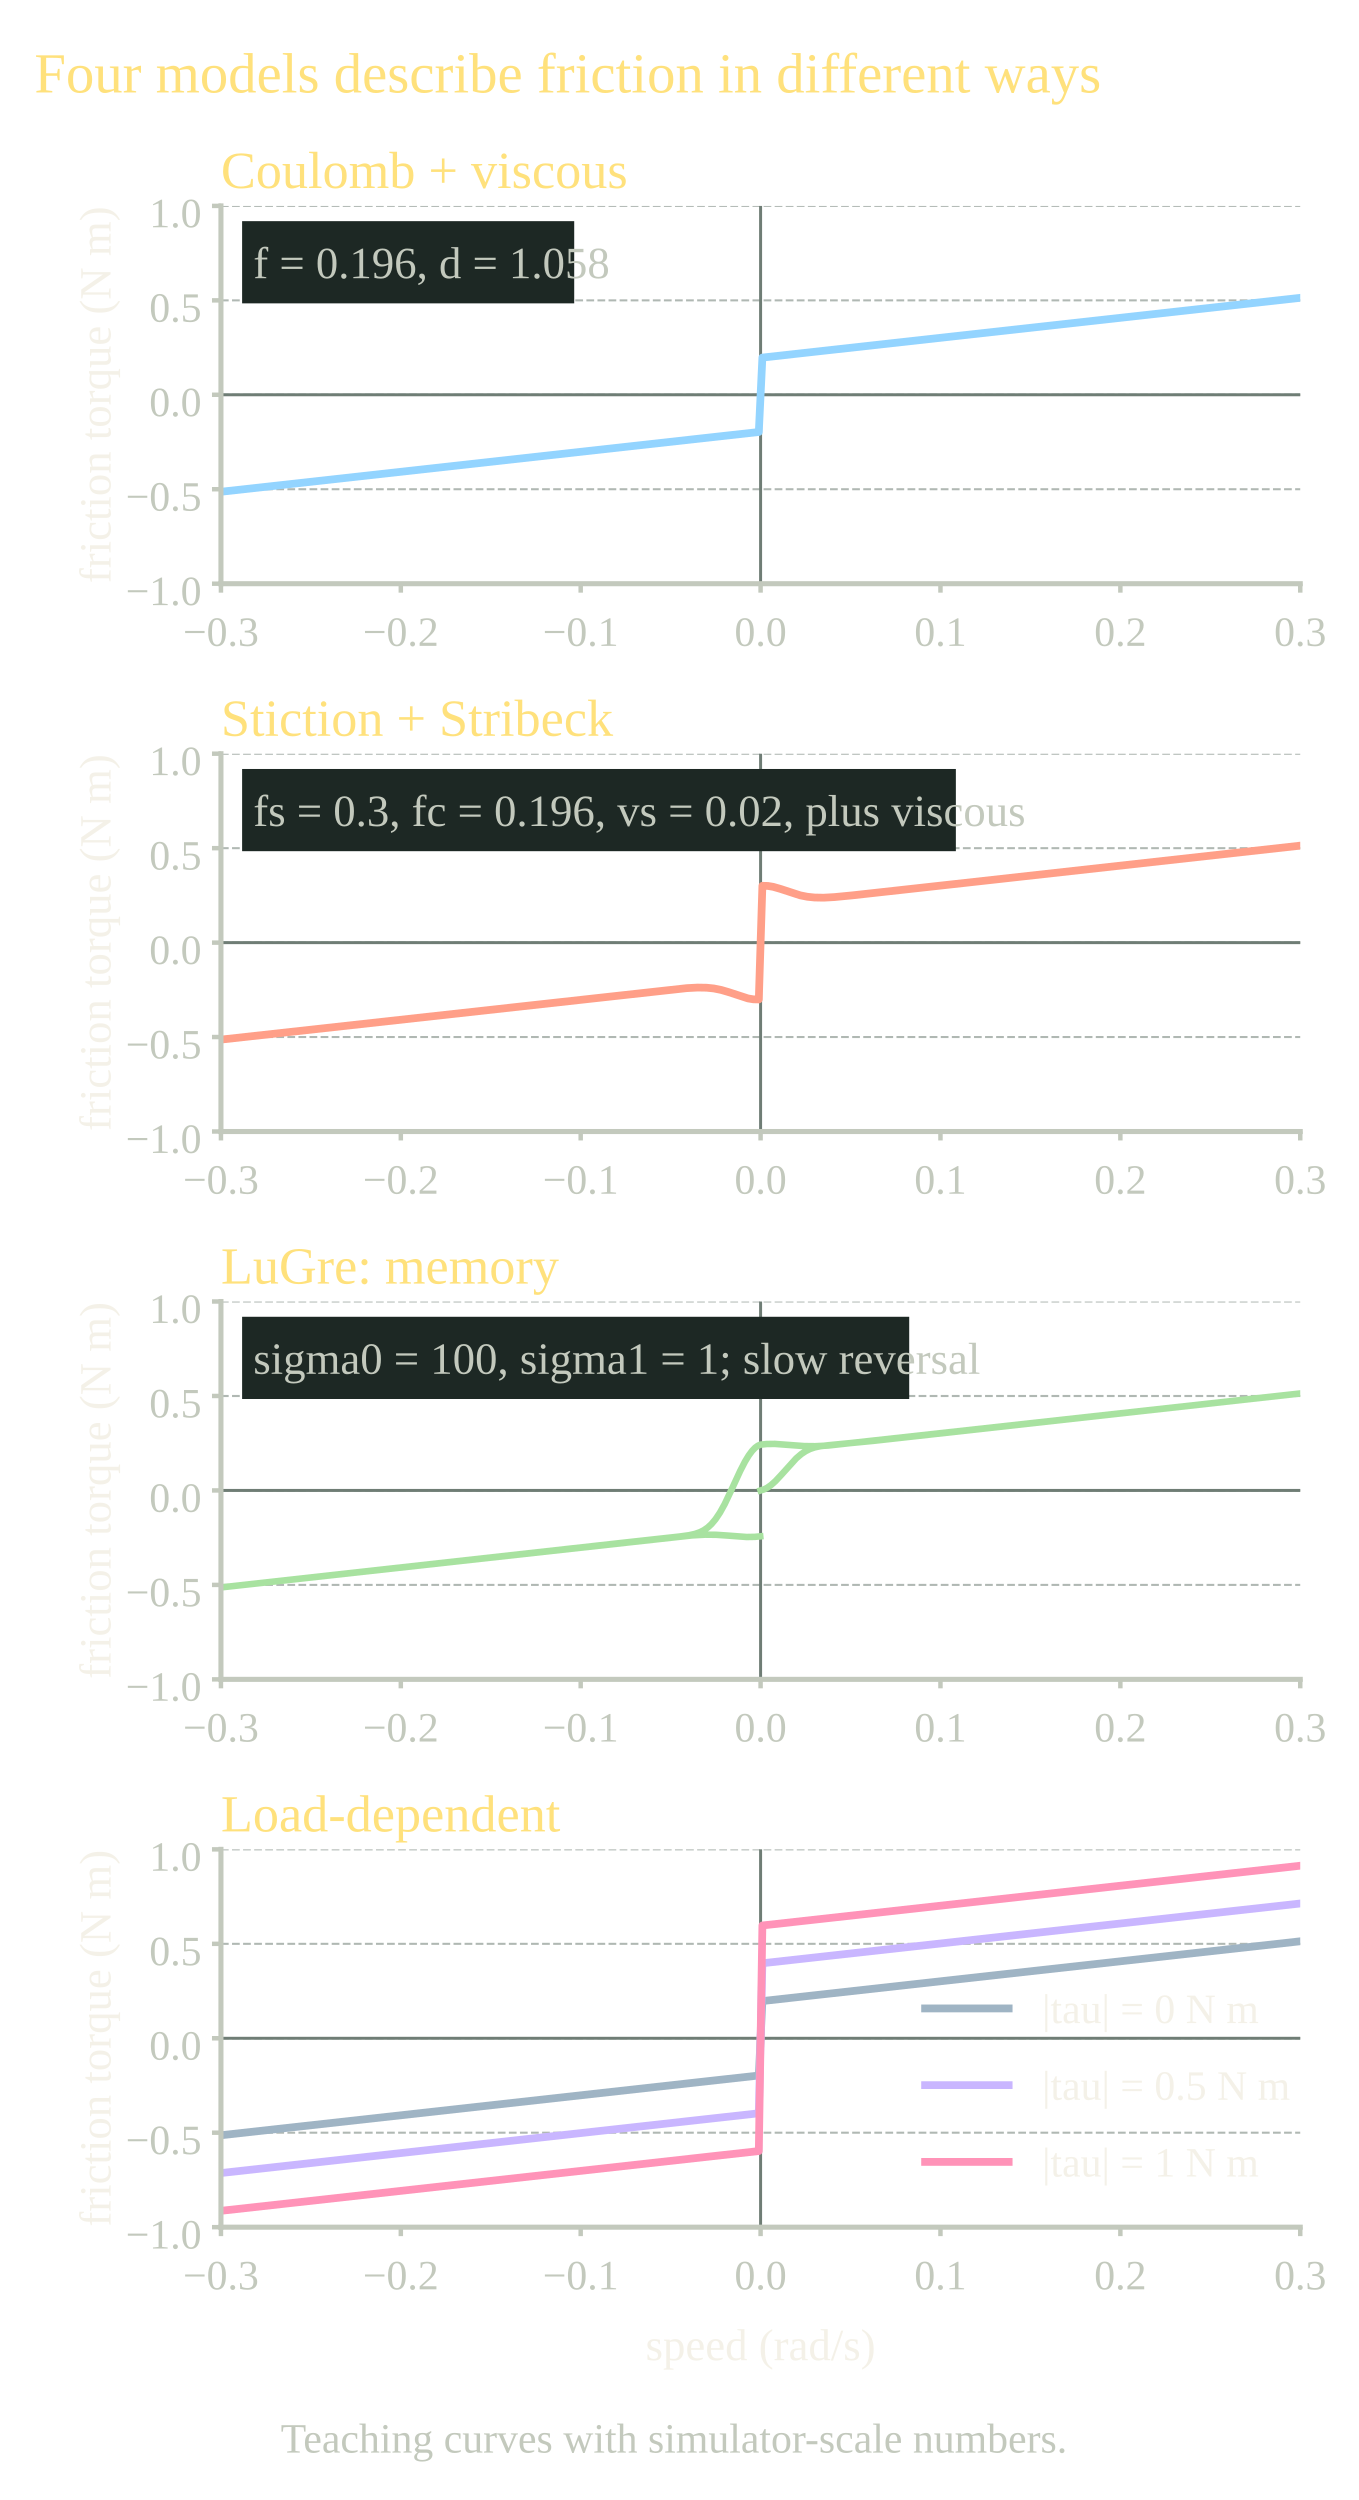
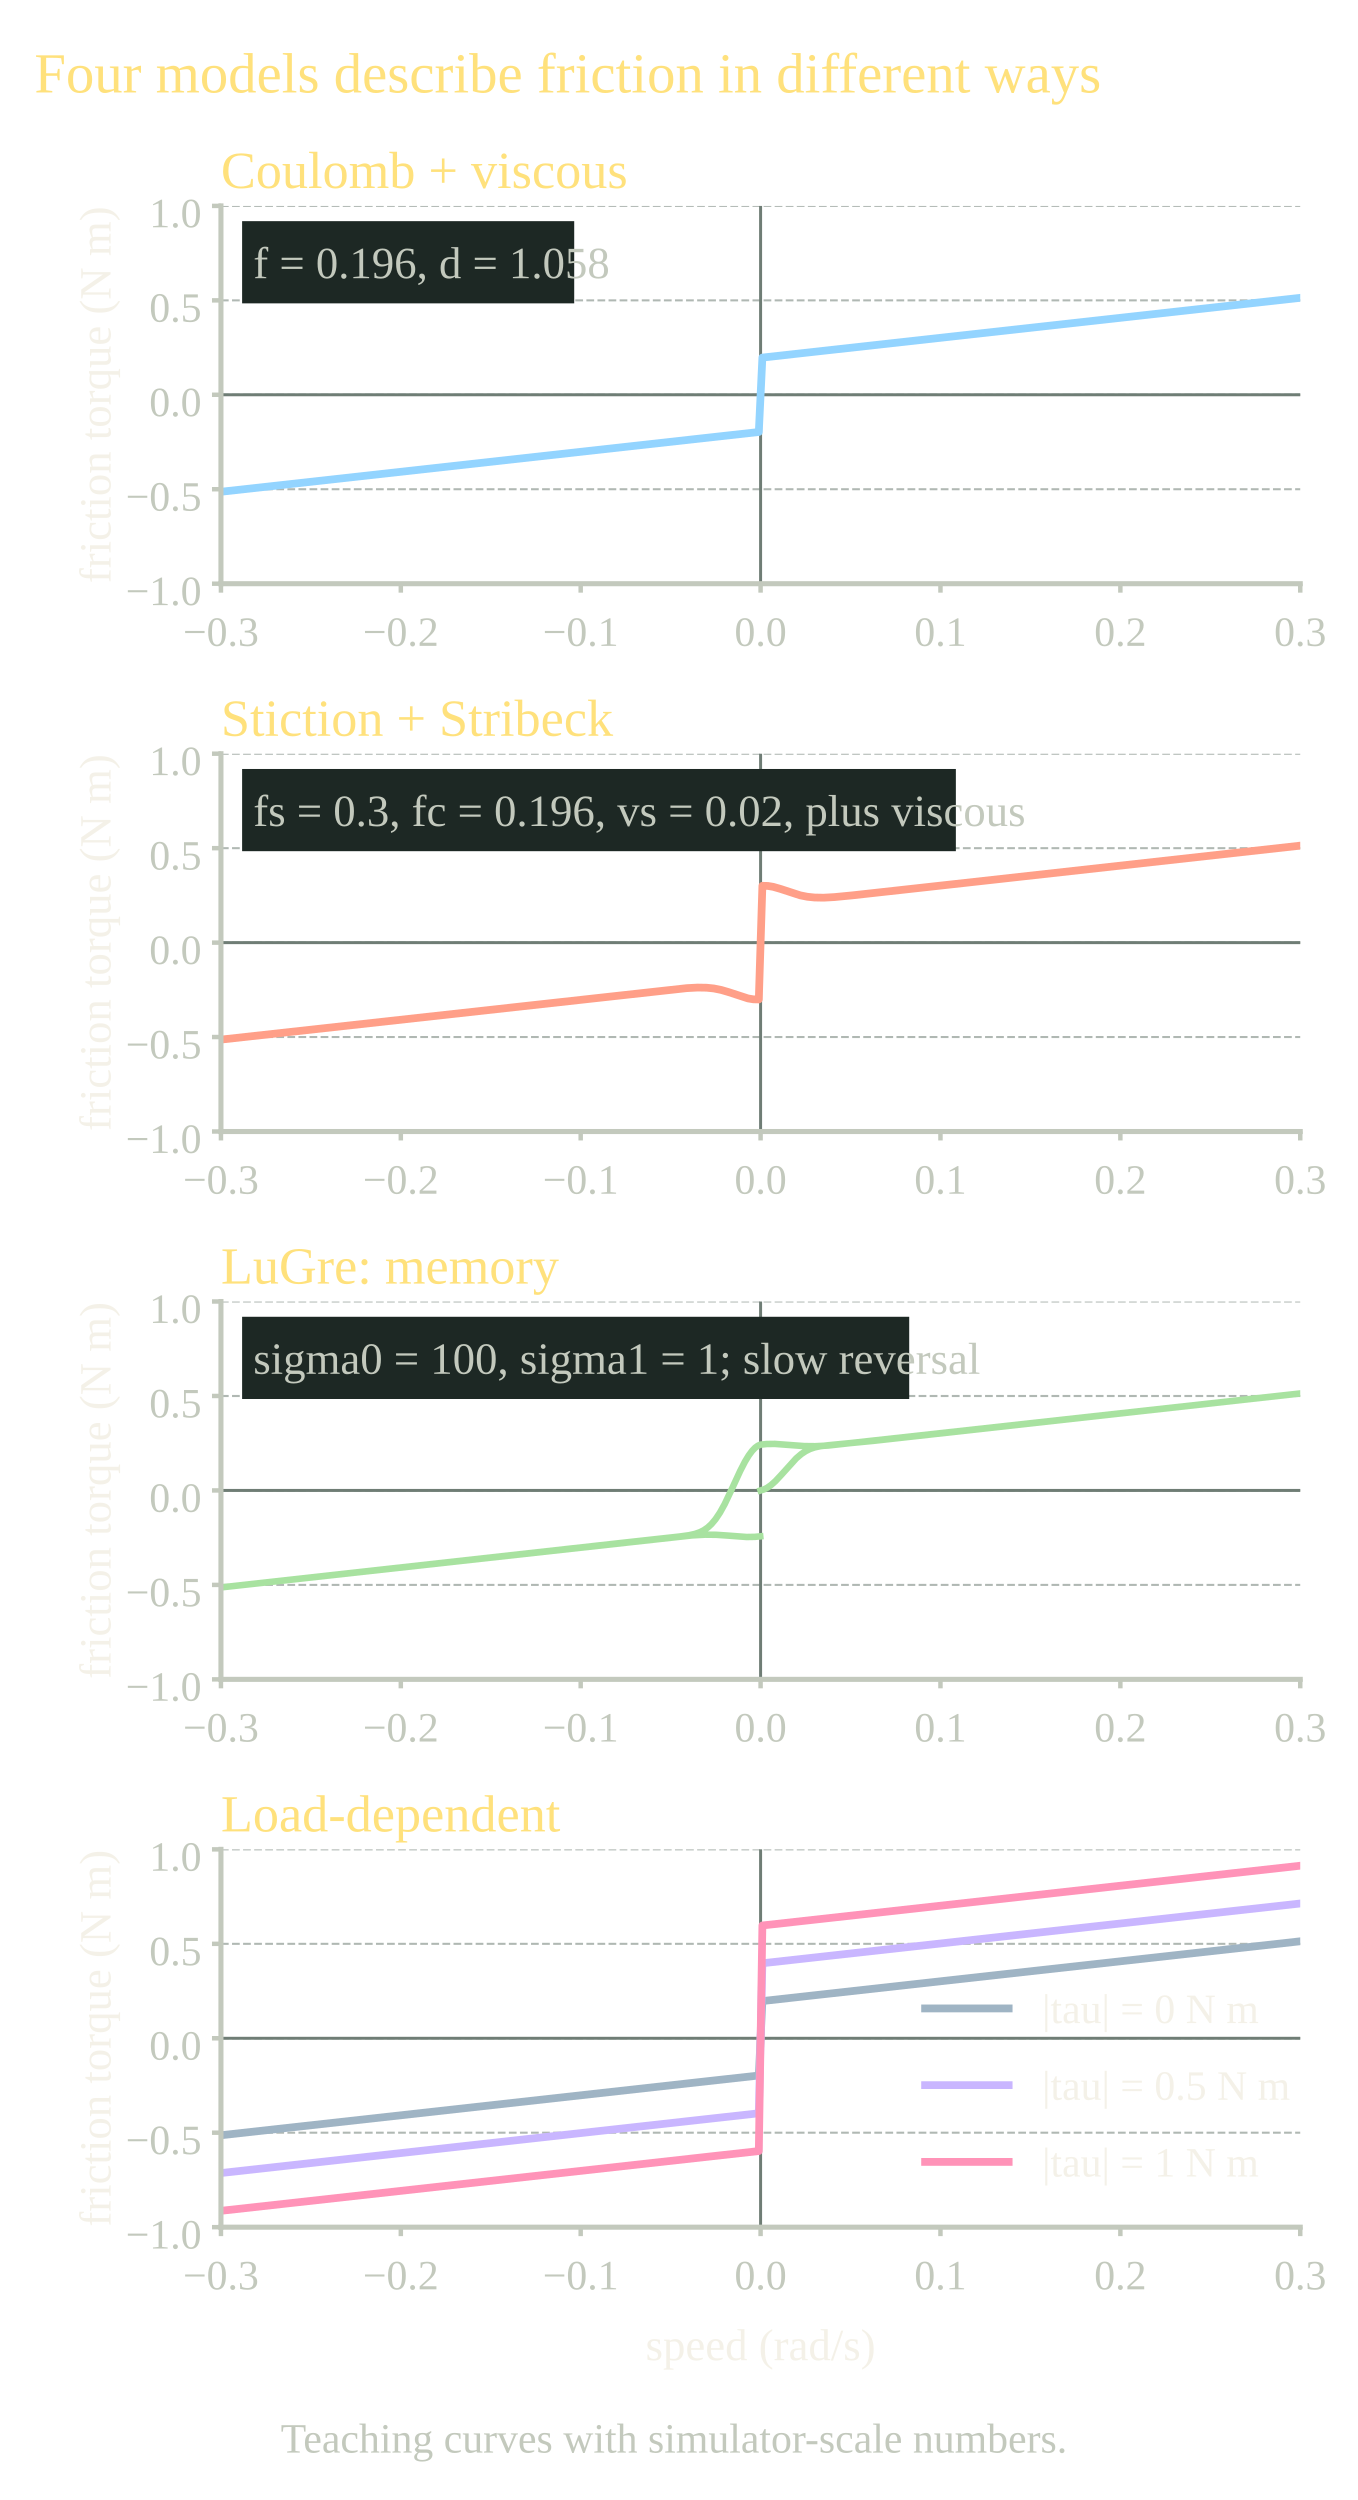
- <svg xmlns="http://www.w3.org/2000/svg" viewBox="0 0 455.04 837.54" stroke-linejoin="round" stroke-linecap="butt">
+ <svg xmlns="http://www.w3.org/2000/svg" viewBox="0 0 454.81 837.54" stroke-linejoin="round" stroke-linecap="butt">
  <path d="M 74.02 132.26 L 435.6 132.26" clip-path="url(#friction-models-pc87ceb0f62)" style="fill: none; stroke: #6f7d75; stroke-linecap: square" />
  <path d="M 254.81 195.55 L 254.81 68.98" clip-path="url(#friction-models-pc87ceb0f62)" style="fill: none; stroke: #6f7d75; stroke-linecap: square" />
  <defs>
    <path id="friction-models-m2921f11452" d="M 0 0 L 0 3" style="stroke: #c3c9bd; stroke-width: 1.5" />
  </defs>
  <use href="#friction-models-m2921f11452" x="74.02" y="195.55" style="fill: #c3c9bd; stroke: #c3c9bd; stroke-width: 1.5" />
  <text style="font-size: 14px; text-anchor: middle; fill: #c3c9bd" x="74.02" y="216.38" transform="rotate(-0 74.02 216.38)">−0.3</text>
  <use href="#friction-models-m2921f11452" x="134.28" y="195.55" style="fill: #c3c9bd; stroke: #c3c9bd; stroke-width: 1.5" />
  <text style="font-size: 14px; text-anchor: middle; fill: #c3c9bd" x="134.28" y="216.38" transform="rotate(-0 134.28 216.38)">−0.2</text>
  <use href="#friction-models-m2921f11452" x="194.54" y="195.55" style="fill: #c3c9bd; stroke: #c3c9bd; stroke-width: 1.5" />
  <text style="font-size: 14px; text-anchor: middle; fill: #c3c9bd" x="194.54" y="216.38" transform="rotate(-0 194.54 216.38)">−0.1</text>
  <use href="#friction-models-m2921f11452" x="254.81" y="195.55" style="fill: #c3c9bd; stroke: #c3c9bd; stroke-width: 1.5" />
  <text style="font-size: 14px; text-anchor: middle; fill: #c3c9bd" x="254.81" y="216.38" transform="rotate(-0 254.81 216.38)">0.0</text>
  <use href="#friction-models-m2921f11452" x="315.07" y="195.55" style="fill: #c3c9bd; stroke: #c3c9bd; stroke-width: 1.5" />
  <text style="font-size: 14px; text-anchor: middle; fill: #c3c9bd" x="315.07" y="216.38" transform="rotate(-0 315.07 216.38)">0.1</text>
  <use href="#friction-models-m2921f11452" x="375.34" y="195.55" style="fill: #c3c9bd; stroke: #c3c9bd; stroke-width: 1.5" />
  <text style="font-size: 14px; text-anchor: middle; fill: #c3c9bd" x="375.34" y="216.38" transform="rotate(-0 375.34 216.38)">0.2</text>
  <use href="#friction-models-m2921f11452" x="435.6" y="195.55" style="fill: #c3c9bd; stroke: #c3c9bd; stroke-width: 1.5" />
  <text style="font-size: 14px; text-anchor: middle; fill: #c3c9bd" x="435.6" y="216.38" transform="rotate(-0 435.6 216.38)">0.3</text>
  <path d="M 74.02 195.55 L 435.6 195.55" clip-path="url(#friction-models-pc87ceb0f62)" style="fill: none; stroke-dasharray: 2.59,1.12; stroke-dashoffset: 0; stroke: #6f7d75; stroke-opacity: 0.55; stroke-width: 0.7" />
  <defs>
    <path id="friction-models-md5e6768867" d="M 0 0 L -3 0" style="stroke: #c3c9bd; stroke-width: 1.5" />
  </defs>
  <use href="#friction-models-md5e6768867" x="74.02" y="195.55" style="fill: #c3c9bd; stroke: #c3c9bd; stroke-width: 1.5" />
  <text style="font-size: 14px; text-anchor: end; fill: #c3c9bd" x="67.52" y="202.72" transform="rotate(-0 67.52 202.72)">−1.0</text>
  <path d="M 74.02 163.9 L 435.6 163.9" clip-path="url(#friction-models-pc87ceb0f62)" style="fill: none; stroke-dasharray: 2.59,1.12; stroke-dashoffset: 0; stroke: #6f7d75; stroke-opacity: 0.55; stroke-width: 0.7" />
  <use href="#friction-models-md5e6768867" x="74.02" y="163.9" style="fill: #c3c9bd; stroke: #c3c9bd; stroke-width: 1.5" />
  <text style="font-size: 14px; text-anchor: end; fill: #c3c9bd" x="67.52" y="171.07" transform="rotate(-0 67.52 171.07)">−0.5</text>
  <path d="M 74.02 132.26 L 435.6 132.26" clip-path="url(#friction-models-pc87ceb0f62)" style="fill: none; stroke-dasharray: 2.59,1.12; stroke-dashoffset: 0; stroke: #6f7d75; stroke-opacity: 0.55; stroke-width: 0.7" />
  <use href="#friction-models-md5e6768867" x="74.02" y="132.26" style="fill: #c3c9bd; stroke: #c3c9bd; stroke-width: 1.5" />
  <text style="font-size: 14px; text-anchor: end; fill: #c3c9bd" x="67.52" y="139.43" transform="rotate(-0 67.52 139.43)">0.0</text>
  <path d="M 74.02 100.62 L 435.6 100.62" clip-path="url(#friction-models-pc87ceb0f62)" style="fill: none; stroke-dasharray: 2.59,1.12; stroke-dashoffset: 0; stroke: #6f7d75; stroke-opacity: 0.55; stroke-width: 0.7" />
  <use href="#friction-models-md5e6768867" x="74.02" y="100.62" style="fill: #c3c9bd; stroke: #c3c9bd; stroke-width: 1.5" />
  <text style="font-size: 14px; text-anchor: end; fill: #c3c9bd" x="67.52" y="107.79" transform="rotate(-0 67.52 107.79)">0.5</text>
  <path d="M 74.02 68.98 L 435.6 68.98" clip-path="url(#friction-models-pc87ceb0f62)" style="fill: none; stroke-dasharray: 2.59,1.12; stroke-dashoffset: 0; stroke: #6f7d75; stroke-opacity: 0.55; stroke-width: 0.7" />
  <use href="#friction-models-md5e6768867" x="74.02" y="68.98" style="fill: #c3c9bd; stroke: #c3c9bd; stroke-width: 1.5" />
  <text style="font-size: 14px; text-anchor: end; fill: #c3c9bd" x="67.52" y="76.14" transform="rotate(-0 67.52 76.14)">1.0</text>
  <text style="font-size: 15px; text-anchor: middle; fill: #f4f1e8" x="37.04" y="132.26" transform="rotate(-90 37.04 132.26)">friction torque (N m)</text>
  <path d="M 74.02 164.75 L 254.21 144.73 L 255.41 119.79 L 435.6 99.77 L 435.6 99.77" clip-path="url(#friction-models-pc87ceb0f62)" style="fill: none; stroke: #93d4ff; stroke-width: 2.6; stroke-linecap: square" />
  <path d="M 74.02 195.55 L 74.02 68.98" style="fill: none; stroke: #c3c9bd; stroke-width: 1.7; stroke-linejoin: miter; stroke-linecap: square" />
  <path d="M 74.02 195.55 L 435.6 195.55" style="fill: none; stroke: #c3c9bd; stroke-width: 1.7; stroke-linejoin: miter; stroke-linecap: square" />
  <path d="M 81.11 101.63 L 192.37 101.63 L 192.37 74.09 L 81.11 74.09 z" style="fill: #1d2824" />
  <text style="font-size: 15px; text-anchor: start; fill: #c3c9bd" x="84.86" y="93.2" transform="rotate(-0 84.86 93.2)">f = 0.196, d = 1.058</text>
  <text style="font-size: 17.5px; text-anchor: start; fill: #ffe17c" x="74.02" y="62.98" transform="rotate(-0 74.02 62.98)">Coulomb + viscous</text>
  <path d="M 74.02 315.79 L 435.6 315.79" clip-path="url(#friction-models-p345ff5f039)" style="fill: none; stroke: #6f7d75; stroke-linecap: square" />
  <path d="M 254.81 379.08 L 254.81 252.51" clip-path="url(#friction-models-p345ff5f039)" style="fill: none; stroke: #6f7d75; stroke-linecap: square" />
  <use href="#friction-models-m2921f11452" x="74.02" y="379.08" style="fill: #c3c9bd; stroke: #c3c9bd; stroke-width: 1.5" />
  <text style="font-size: 14px; text-anchor: middle; fill: #c3c9bd" x="74.02" y="399.91" transform="rotate(-0 74.02 399.91)">−0.3</text>
  <use href="#friction-models-m2921f11452" x="134.28" y="379.08" style="fill: #c3c9bd; stroke: #c3c9bd; stroke-width: 1.5" />
  <text style="font-size: 14px; text-anchor: middle; fill: #c3c9bd" x="134.28" y="399.91" transform="rotate(-0 134.28 399.91)">−0.2</text>
  <use href="#friction-models-m2921f11452" x="194.54" y="379.08" style="fill: #c3c9bd; stroke: #c3c9bd; stroke-width: 1.5" />
  <text style="font-size: 14px; text-anchor: middle; fill: #c3c9bd" x="194.54" y="399.91" transform="rotate(-0 194.54 399.91)">−0.1</text>
  <use href="#friction-models-m2921f11452" x="254.81" y="379.08" style="fill: #c3c9bd; stroke: #c3c9bd; stroke-width: 1.5" />
  <text style="font-size: 14px; text-anchor: middle; fill: #c3c9bd" x="254.81" y="399.91" transform="rotate(-0 254.81 399.91)">0.0</text>
  <use href="#friction-models-m2921f11452" x="315.07" y="379.08" style="fill: #c3c9bd; stroke: #c3c9bd; stroke-width: 1.5" />
  <text style="font-size: 14px; text-anchor: middle; fill: #c3c9bd" x="315.07" y="399.91" transform="rotate(-0 315.07 399.91)">0.1</text>
  <use href="#friction-models-m2921f11452" x="375.34" y="379.08" style="fill: #c3c9bd; stroke: #c3c9bd; stroke-width: 1.5" />
  <text style="font-size: 14px; text-anchor: middle; fill: #c3c9bd" x="375.34" y="399.91" transform="rotate(-0 375.34 399.91)">0.2</text>
  <use href="#friction-models-m2921f11452" x="435.6" y="379.08" style="fill: #c3c9bd; stroke: #c3c9bd; stroke-width: 1.5" />
  <text style="font-size: 14px; text-anchor: middle; fill: #c3c9bd" x="435.6" y="399.91" transform="rotate(-0 435.6 399.91)">0.3</text>
  <path d="M 74.02 379.08 L 435.6 379.08" clip-path="url(#friction-models-p345ff5f039)" style="fill: none; stroke-dasharray: 2.59,1.12; stroke-dashoffset: 0; stroke: #6f7d75; stroke-opacity: 0.55; stroke-width: 0.7" />
  <use href="#friction-models-md5e6768867" x="74.02" y="379.08" style="fill: #c3c9bd; stroke: #c3c9bd; stroke-width: 1.5" />
  <text style="font-size: 14px; text-anchor: end; fill: #c3c9bd" x="67.52" y="386.25" transform="rotate(-0 67.52 386.25)">−1.0</text>
  <path d="M 74.02 347.43 L 435.6 347.43" clip-path="url(#friction-models-p345ff5f039)" style="fill: none; stroke-dasharray: 2.59,1.12; stroke-dashoffset: 0; stroke: #6f7d75; stroke-opacity: 0.55; stroke-width: 0.7" />
  <use href="#friction-models-md5e6768867" x="74.02" y="347.43" style="fill: #c3c9bd; stroke: #c3c9bd; stroke-width: 1.5" />
  <text style="font-size: 14px; text-anchor: end; fill: #c3c9bd" x="67.52" y="354.6" transform="rotate(-0 67.52 354.6)">−0.5</text>
  <path d="M 74.02 315.79 L 435.6 315.79" clip-path="url(#friction-models-p345ff5f039)" style="fill: none; stroke-dasharray: 2.59,1.12; stroke-dashoffset: 0; stroke: #6f7d75; stroke-opacity: 0.55; stroke-width: 0.7" />
  <use href="#friction-models-md5e6768867" x="74.02" y="315.79" style="fill: #c3c9bd; stroke: #c3c9bd; stroke-width: 1.5" />
  <text style="font-size: 14px; text-anchor: end; fill: #c3c9bd" x="67.52" y="322.96" transform="rotate(-0 67.52 322.96)">0.0</text>
  <path d="M 74.02 284.15 L 435.6 284.15" clip-path="url(#friction-models-p345ff5f039)" style="fill: none; stroke-dasharray: 2.59,1.12; stroke-dashoffset: 0; stroke: #6f7d75; stroke-opacity: 0.55; stroke-width: 0.7" />
  <use href="#friction-models-md5e6768867" x="74.02" y="284.15" style="fill: #c3c9bd; stroke: #c3c9bd; stroke-width: 1.5" />
  <text style="font-size: 14px; text-anchor: end; fill: #c3c9bd" x="67.52" y="291.32" transform="rotate(-0 67.52 291.32)">0.5</text>
  <path d="M 74.02 252.51 L 435.6 252.51" clip-path="url(#friction-models-p345ff5f039)" style="fill: none; stroke-dasharray: 2.59,1.12; stroke-dashoffset: 0; stroke: #6f7d75; stroke-opacity: 0.55; stroke-width: 0.7" />
  <use href="#friction-models-md5e6768867" x="74.02" y="252.51" style="fill: #c3c9bd; stroke: #c3c9bd; stroke-width: 1.5" />
  <text style="font-size: 14px; text-anchor: end; fill: #c3c9bd" x="67.52" y="259.67" transform="rotate(-0 67.52 259.67)">1.0</text>
  <text style="font-size: 15px; text-anchor: middle; fill: #f4f1e8" x="37.04" y="315.79" transform="rotate(-90 37.04 315.79)">friction torque (N m)</text>
  <path d="M 74.02 348.28 L 230.1 331.04 L 233.72 330.85 L 236.73 330.9 L 239.14 331.15 L 241.55 331.63 L 243.96 332.33 L 250.59 334.49 L 252.4 334.79 L 254.21 334.83 L 255.41 296.76 L 257.22 296.8 L 259.03 297.1 L 261.44 297.79 L 268.07 299.95 L 270.48 300.43 L 272.89 300.68 L 275.9 300.74 L 279.52 300.54 L 285.54 299.96 L 318.09 296.36 L 435.6 283.3 L 435.6 283.3" clip-path="url(#friction-models-p345ff5f039)" style="fill: none; stroke: #ff9f88; stroke-width: 2.6; stroke-linecap: square" />
  <path d="M 74.02 379.08 L 74.02 252.51" style="fill: none; stroke: #c3c9bd; stroke-width: 1.7; stroke-linejoin: miter; stroke-linecap: square" />
  <path d="M 74.02 379.08 L 435.6 379.08" style="fill: none; stroke: #c3c9bd; stroke-width: 1.7; stroke-linejoin: miter; stroke-linecap: square" />
  <path d="M 81.11 285.16 L 320.23 285.16 L 320.23 257.62 L 81.11 257.62 z" style="fill: #1d2824" />
  <text style="font-size: 15px; text-anchor: start; fill: #c3c9bd" x="84.86" y="276.73" transform="rotate(-0 84.86 276.73)">fs = 0.3, fc = 0.196, vs = 0.02, plus viscous</text>
  <text style="font-size: 17.5px; text-anchor: start; fill: #ffe17c" x="74.02" y="246.51" transform="rotate(-0 74.02 246.51)">Stiction + Stribeck</text>
  <path d="M 74.02 499.32 L 435.6 499.32" clip-path="url(#friction-models-p875b999f9a)" style="fill: none; stroke: #6f7d75; stroke-linecap: square" />
  <path d="M 254.81 562.61 L 254.81 436.03" clip-path="url(#friction-models-p875b999f9a)" style="fill: none; stroke: #6f7d75; stroke-linecap: square" />
  <use href="#friction-models-m2921f11452" x="74.02" y="562.61" style="fill: #c3c9bd; stroke: #c3c9bd; stroke-width: 1.5" />
  <text style="font-size: 14px; text-anchor: middle; fill: #c3c9bd" x="74.02" y="583.44" transform="rotate(-0 74.02 583.44)">−0.3</text>
  <use href="#friction-models-m2921f11452" x="134.28" y="562.61" style="fill: #c3c9bd; stroke: #c3c9bd; stroke-width: 1.5" />
  <text style="font-size: 14px; text-anchor: middle; fill: #c3c9bd" x="134.28" y="583.44" transform="rotate(-0 134.28 583.44)">−0.2</text>
  <use href="#friction-models-m2921f11452" x="194.54" y="562.61" style="fill: #c3c9bd; stroke: #c3c9bd; stroke-width: 1.5" />
  <text style="font-size: 14px; text-anchor: middle; fill: #c3c9bd" x="194.54" y="583.44" transform="rotate(-0 194.54 583.44)">−0.1</text>
  <use href="#friction-models-m2921f11452" x="254.81" y="562.61" style="fill: #c3c9bd; stroke: #c3c9bd; stroke-width: 1.5" />
  <text style="font-size: 14px; text-anchor: middle; fill: #c3c9bd" x="254.81" y="583.44" transform="rotate(-0 254.81 583.44)">0.0</text>
  <use href="#friction-models-m2921f11452" x="315.07" y="562.61" style="fill: #c3c9bd; stroke: #c3c9bd; stroke-width: 1.5" />
  <text style="font-size: 14px; text-anchor: middle; fill: #c3c9bd" x="315.07" y="583.44" transform="rotate(-0 315.07 583.44)">0.1</text>
  <use href="#friction-models-m2921f11452" x="375.34" y="562.61" style="fill: #c3c9bd; stroke: #c3c9bd; stroke-width: 1.5" />
  <text style="font-size: 14px; text-anchor: middle; fill: #c3c9bd" x="375.34" y="583.44" transform="rotate(-0 375.34 583.44)">0.2</text>
  <use href="#friction-models-m2921f11452" x="435.6" y="562.61" style="fill: #c3c9bd; stroke: #c3c9bd; stroke-width: 1.5" />
  <text style="font-size: 14px; text-anchor: middle; fill: #c3c9bd" x="435.6" y="583.44" transform="rotate(-0 435.6 583.44)">0.3</text>
  <path d="M 74.02 562.61 L 435.6 562.61" clip-path="url(#friction-models-p875b999f9a)" style="fill: none; stroke-dasharray: 2.59,1.12; stroke-dashoffset: 0; stroke: #6f7d75; stroke-opacity: 0.55; stroke-width: 0.7" />
  <use href="#friction-models-md5e6768867" x="74.02" y="562.61" style="fill: #c3c9bd; stroke: #c3c9bd; stroke-width: 1.5" />
  <text style="font-size: 14px; text-anchor: end; fill: #c3c9bd" x="67.52" y="569.77" transform="rotate(-0 67.52 569.77)">−1.0</text>
  <path d="M 74.02 530.96 L 435.6 530.96" clip-path="url(#friction-models-p875b999f9a)" style="fill: none; stroke-dasharray: 2.59,1.12; stroke-dashoffset: 0; stroke: #6f7d75; stroke-opacity: 0.55; stroke-width: 0.7" />
  <use href="#friction-models-md5e6768867" x="74.02" y="530.96" style="fill: #c3c9bd; stroke: #c3c9bd; stroke-width: 1.5" />
  <text style="font-size: 14px; text-anchor: end; fill: #c3c9bd" x="67.52" y="538.13" transform="rotate(-0 67.52 538.13)">−0.5</text>
  <path d="M 74.02 499.32 L 435.6 499.32" clip-path="url(#friction-models-p875b999f9a)" style="fill: none; stroke-dasharray: 2.59,1.12; stroke-dashoffset: 0; stroke: #6f7d75; stroke-opacity: 0.55; stroke-width: 0.7" />
  <use href="#friction-models-md5e6768867" x="74.02" y="499.32" style="fill: #c3c9bd; stroke: #c3c9bd; stroke-width: 1.5" />
  <text style="font-size: 14px; text-anchor: end; fill: #c3c9bd" x="67.52" y="506.49" transform="rotate(-0 67.52 506.49)">0.0</text>
  <path d="M 74.02 467.68 L 435.6 467.68" clip-path="url(#friction-models-p875b999f9a)" style="fill: none; stroke-dasharray: 2.59,1.12; stroke-dashoffset: 0; stroke: #6f7d75; stroke-opacity: 0.55; stroke-width: 0.7" />
  <use href="#friction-models-md5e6768867" x="74.02" y="467.68" style="fill: #c3c9bd; stroke: #c3c9bd; stroke-width: 1.5" />
  <text style="font-size: 14px; text-anchor: end; fill: #c3c9bd" x="67.52" y="474.85" transform="rotate(-0 67.52 474.85)">0.5</text>
  <path d="M 74.02 436.03 L 435.6 436.03" clip-path="url(#friction-models-p875b999f9a)" style="fill: none; stroke-dasharray: 2.59,1.12; stroke-dashoffset: 0; stroke: #6f7d75; stroke-opacity: 0.55; stroke-width: 0.7" />
  <use href="#friction-models-md5e6768867" x="74.02" y="436.03" style="fill: #c3c9bd; stroke: #c3c9bd; stroke-width: 1.5" />
  <text style="font-size: 14px; text-anchor: end; fill: #c3c9bd" x="67.52" y="443.2" transform="rotate(-0 67.52 443.2)">1.0</text>
  <text style="font-size: 15px; text-anchor: middle; fill: #f4f1e8" x="37.04" y="499.32" transform="rotate(-90 37.04 499.32)">friction torque (N m)</text>
  <path d="M 254.81 499.32 L 255.94 498.97 L 257.08 498.39 L 258.33 497.5 L 259.81 496.18 L 261.74 494.11 L 266.73 488.59 L 268.43 487.14 L 269.9 486.16 L 271.37 485.43 L 272.95 484.9 L 274.87 484.49 L 277.58 484.17 L 292.8 482.69 L 435.6 466.83 L 277.35 484.29 L 273.07 484.5 L 269.45 484.46 L 265.37 484.16 L 259.58 483.73 L 256.85 483.77 L 254.69 483.99 L 253.9 484.35 L 252.99 485.01 L 251.97 486.07 L 250.83 487.61 L 249.58 489.67 L 247.99 492.76 L 245.38 498.41 L 242.78 503.9 L 241.19 506.76 L 239.72 508.96 L 238.36 510.58 L 237.12 511.73 L 235.76 512.67 L 234.4 513.34 L 232.83 513.88 L 230.8 514.33 L 227.65 514.76 L 209.3 516.78 L 74.02 531.81 L 231.92 514.38 L 236.32 514.14 L 239.94 514.18 L 243.91 514.45 L 250.15 514.92 L 252.88 514.87 L 254.69 514.7 L 254.69 514.7" clip-path="url(#friction-models-p875b999f9a)" style="fill: none; stroke: #a8e2a0; stroke-width: 2.2; stroke-linecap: square" />
  <path d="M 74.02 562.61 L 74.02 436.03" style="fill: none; stroke: #c3c9bd; stroke-width: 1.7; stroke-linejoin: miter; stroke-linecap: square" />
  <path d="M 74.02 562.61 L 435.6 562.61" style="fill: none; stroke: #c3c9bd; stroke-width: 1.7; stroke-linejoin: miter; stroke-linecap: square" />
  <path d="M 81.11 468.69 L 304.6 468.69 L 304.6 441.14 L 81.11 441.14 z" style="fill: #1d2824" />
  <text style="font-size: 15px; text-anchor: start; fill: #c3c9bd" x="84.86" y="460.25" transform="rotate(-0 84.86 460.25)">sigma0 = 100, sigma1 = 1; slow reversal</text>
  <text style="font-size: 17.5px; text-anchor: start; fill: #ffe17c" x="74.02" y="430.03" transform="rotate(-0 74.02 430.03)">LuGre: memory</text>
  <path d="M 74.02 682.85 L 435.6 682.85" clip-path="url(#friction-models-pec8e8687f3)" style="fill: none; stroke: #6f7d75; stroke-linecap: square" />
  <path d="M 254.81 746.14 L 254.81 619.56" clip-path="url(#friction-models-pec8e8687f3)" style="fill: none; stroke: #6f7d75; stroke-linecap: square" />
  <use href="#friction-models-m2921f11452" x="74.02" y="746.14" style="fill: #c3c9bd; stroke: #c3c9bd; stroke-width: 1.5" />
  <text style="font-size: 14px; text-anchor: middle; fill: #c3c9bd" x="74.02" y="766.97" transform="rotate(-0 74.02 766.97)">−0.3</text>
  <use href="#friction-models-m2921f11452" x="134.28" y="746.14" style="fill: #c3c9bd; stroke: #c3c9bd; stroke-width: 1.5" />
  <text style="font-size: 14px; text-anchor: middle; fill: #c3c9bd" x="134.28" y="766.97" transform="rotate(-0 134.28 766.97)">−0.2</text>
  <use href="#friction-models-m2921f11452" x="194.54" y="746.14" style="fill: #c3c9bd; stroke: #c3c9bd; stroke-width: 1.5" />
  <text style="font-size: 14px; text-anchor: middle; fill: #c3c9bd" x="194.54" y="766.97" transform="rotate(-0 194.54 766.97)">−0.1</text>
  <use href="#friction-models-m2921f11452" x="254.81" y="746.14" style="fill: #c3c9bd; stroke: #c3c9bd; stroke-width: 1.5" />
  <text style="font-size: 14px; text-anchor: middle; fill: #c3c9bd" x="254.81" y="766.97" transform="rotate(-0 254.81 766.97)">0.0</text>
  <use href="#friction-models-m2921f11452" x="315.07" y="746.14" style="fill: #c3c9bd; stroke: #c3c9bd; stroke-width: 1.5" />
  <text style="font-size: 14px; text-anchor: middle; fill: #c3c9bd" x="315.07" y="766.97" transform="rotate(-0 315.07 766.97)">0.1</text>
  <use href="#friction-models-m2921f11452" x="375.34" y="746.14" style="fill: #c3c9bd; stroke: #c3c9bd; stroke-width: 1.5" />
  <text style="font-size: 14px; text-anchor: middle; fill: #c3c9bd" x="375.34" y="766.97" transform="rotate(-0 375.34 766.97)">0.2</text>
  <use href="#friction-models-m2921f11452" x="435.6" y="746.14" style="fill: #c3c9bd; stroke: #c3c9bd; stroke-width: 1.5" />
  <text style="font-size: 14px; text-anchor: middle; fill: #c3c9bd" x="435.6" y="766.97" transform="rotate(-0 435.6 766.97)">0.3</text>
  <text style="font-size: 15px; text-anchor: middle; fill: #f4f1e8" x="254.81" y="790.7" transform="rotate(-0 254.81 790.7)">speed (rad/s)</text>
  <path d="M 74.02 746.14 L 435.6 746.14" clip-path="url(#friction-models-pec8e8687f3)" style="fill: none; stroke-dasharray: 2.59,1.12; stroke-dashoffset: 0; stroke: #6f7d75; stroke-opacity: 0.55; stroke-width: 0.7" />
  <use href="#friction-models-md5e6768867" x="74.02" y="746.14" style="fill: #c3c9bd; stroke: #c3c9bd; stroke-width: 1.5" />
  <text style="font-size: 14px; text-anchor: end; fill: #c3c9bd" x="67.52" y="753.3" transform="rotate(-0 67.52 753.3)">−1.0</text>
  <path d="M 74.02 714.49 L 435.6 714.49" clip-path="url(#friction-models-pec8e8687f3)" style="fill: none; stroke-dasharray: 2.59,1.12; stroke-dashoffset: 0; stroke: #6f7d75; stroke-opacity: 0.55; stroke-width: 0.7" />
  <use href="#friction-models-md5e6768867" x="74.02" y="714.49" style="fill: #c3c9bd; stroke: #c3c9bd; stroke-width: 1.5" />
  <text style="font-size: 14px; text-anchor: end; fill: #c3c9bd" x="67.52" y="721.66" transform="rotate(-0 67.52 721.66)">−0.5</text>
  <path d="M 74.02 682.85 L 435.6 682.85" clip-path="url(#friction-models-pec8e8687f3)" style="fill: none; stroke-dasharray: 2.59,1.12; stroke-dashoffset: 0; stroke: #6f7d75; stroke-opacity: 0.55; stroke-width: 0.7" />
  <use href="#friction-models-md5e6768867" x="74.02" y="682.85" style="fill: #c3c9bd; stroke: #c3c9bd; stroke-width: 1.5" />
  <text style="font-size: 14px; text-anchor: end; fill: #c3c9bd" x="67.52" y="690.02" transform="rotate(-0 67.52 690.02)">0.0</text>
  <path d="M 74.02 651.21 L 435.6 651.21" clip-path="url(#friction-models-pec8e8687f3)" style="fill: none; stroke-dasharray: 2.59,1.12; stroke-dashoffset: 0; stroke: #6f7d75; stroke-opacity: 0.55; stroke-width: 0.7" />
  <use href="#friction-models-md5e6768867" x="74.02" y="651.21" style="fill: #c3c9bd; stroke: #c3c9bd; stroke-width: 1.5" />
  <text style="font-size: 14px; text-anchor: end; fill: #c3c9bd" x="67.52" y="658.38" transform="rotate(-0 67.52 658.38)">0.5</text>
  <path d="M 74.02 619.56 L 435.6 619.56" clip-path="url(#friction-models-pec8e8687f3)" style="fill: none; stroke-dasharray: 2.59,1.12; stroke-dashoffset: 0; stroke: #6f7d75; stroke-opacity: 0.55; stroke-width: 0.7" />
  <use href="#friction-models-md5e6768867" x="74.02" y="619.56" style="fill: #c3c9bd; stroke: #c3c9bd; stroke-width: 1.5" />
  <text style="font-size: 14px; text-anchor: end; fill: #c3c9bd" x="67.52" y="626.73" transform="rotate(-0 67.52 626.73)">1.0</text>
  <text style="font-size: 15px; text-anchor: middle; fill: #f4f1e8" x="37.04" y="682.85" transform="rotate(-90 37.04 682.85)">friction torque (N m)</text>
  <path d="M 74.02 715.34 L 254.21 695.32 L 255.41 670.38 L 435.6 650.36 L 435.6 650.36" clip-path="url(#friction-models-pec8e8687f3)" style="fill: none; stroke: #9fb4c4; stroke-width: 2.6; stroke-linecap: square" />
  <path d="M 74.02 728 L 254.21 707.98 L 255.41 657.72 L 435.6 637.7 L 435.6 637.7" clip-path="url(#friction-models-pec8e8687f3)" style="fill: none; stroke: #c9b6ff; stroke-width: 2.6; stroke-linecap: square" />
  <path d="M 74.02 740.66 L 254.21 720.64 L 255.41 645.06 L 435.6 625.04 L 435.6 625.04" clip-path="url(#friction-models-pec8e8687f3)" style="fill: none; stroke: #ff93b8; stroke-width: 2.6; stroke-linecap: square" />
  <path d="M 74.02 746.14 L 74.02 619.56" style="fill: none; stroke: #c3c9bd; stroke-width: 1.7; stroke-linejoin: miter; stroke-linecap: square" />
  <path d="M 74.02 746.14 L 435.6 746.14" style="fill: none; stroke: #c3c9bd; stroke-width: 1.7; stroke-linejoin: miter; stroke-linecap: square" />
  <text style="font-size: 17.5px; text-anchor: start; fill: #ffe17c" x="74.02" y="613.56" transform="rotate(-0 74.02 613.56)">Load-dependent</text>
  <path d="M 309.92 672.86 L 323.92 672.86 L 337.92 672.86" style="fill: none; stroke: #9fb4c4; stroke-width: 2.6; stroke-linecap: square" />
  <text style="font-size: 14px; text-anchor: start; fill: #f4f1e8" x="349.12" y="677.76" transform="rotate(-0 349.12 677.76)">|tau| = 0 N m</text>
  <path d="M 309.92 698.56 L 323.92 698.56 L 337.92 698.56" style="fill: none; stroke: #c9b6ff; stroke-width: 2.6; stroke-linecap: square" />
  <text style="font-size: 14px; text-anchor: start; fill: #f4f1e8" x="349.12" y="703.46" transform="rotate(-0 349.12 703.46)">|tau| = 0.5 N m</text>
  <path d="M 309.92 724.27 L 323.92 724.27 L 337.92 724.27" style="fill: none; stroke: #ff93b8; stroke-width: 2.6; stroke-linecap: square" />
  <text style="font-size: 14px; text-anchor: start; fill: #f4f1e8" x="349.12" y="729.17" transform="rotate(-0 349.12 729.17)">|tau| = 1 N m</text>
  <text style="font-size: 19px; text-anchor: start; fill: #ffe17c" x="11.52" y="30.98" transform="rotate(-0 11.52 30.98)">Four models describe friction in different ways</text>
  <text style="font-size: 14px; text-anchor: middle; fill: #c3c9bd" x="225.79" y="821.65" transform="rotate(-0 225.79 821.65)">Teaching curves with simulator-scale numbers.</text>
  <defs>
    <clipPath id="friction-models-pc87ceb0f62">
      <rect x="74.02" y="68.98" width="361.58" height="126.57" />
    </clipPath>
    <clipPath id="friction-models-p345ff5f039">
      <rect x="74.02" y="252.51" width="361.58" height="126.57" />
    </clipPath>
    <clipPath id="friction-models-p875b999f9a">
      <rect x="74.02" y="436.03" width="361.58" height="126.57" />
    </clipPath>
    <clipPath id="friction-models-pec8e8687f3">
      <rect x="74.02" y="619.56" width="361.58" height="126.57" />
    </clipPath>
  </defs>
</svg>
